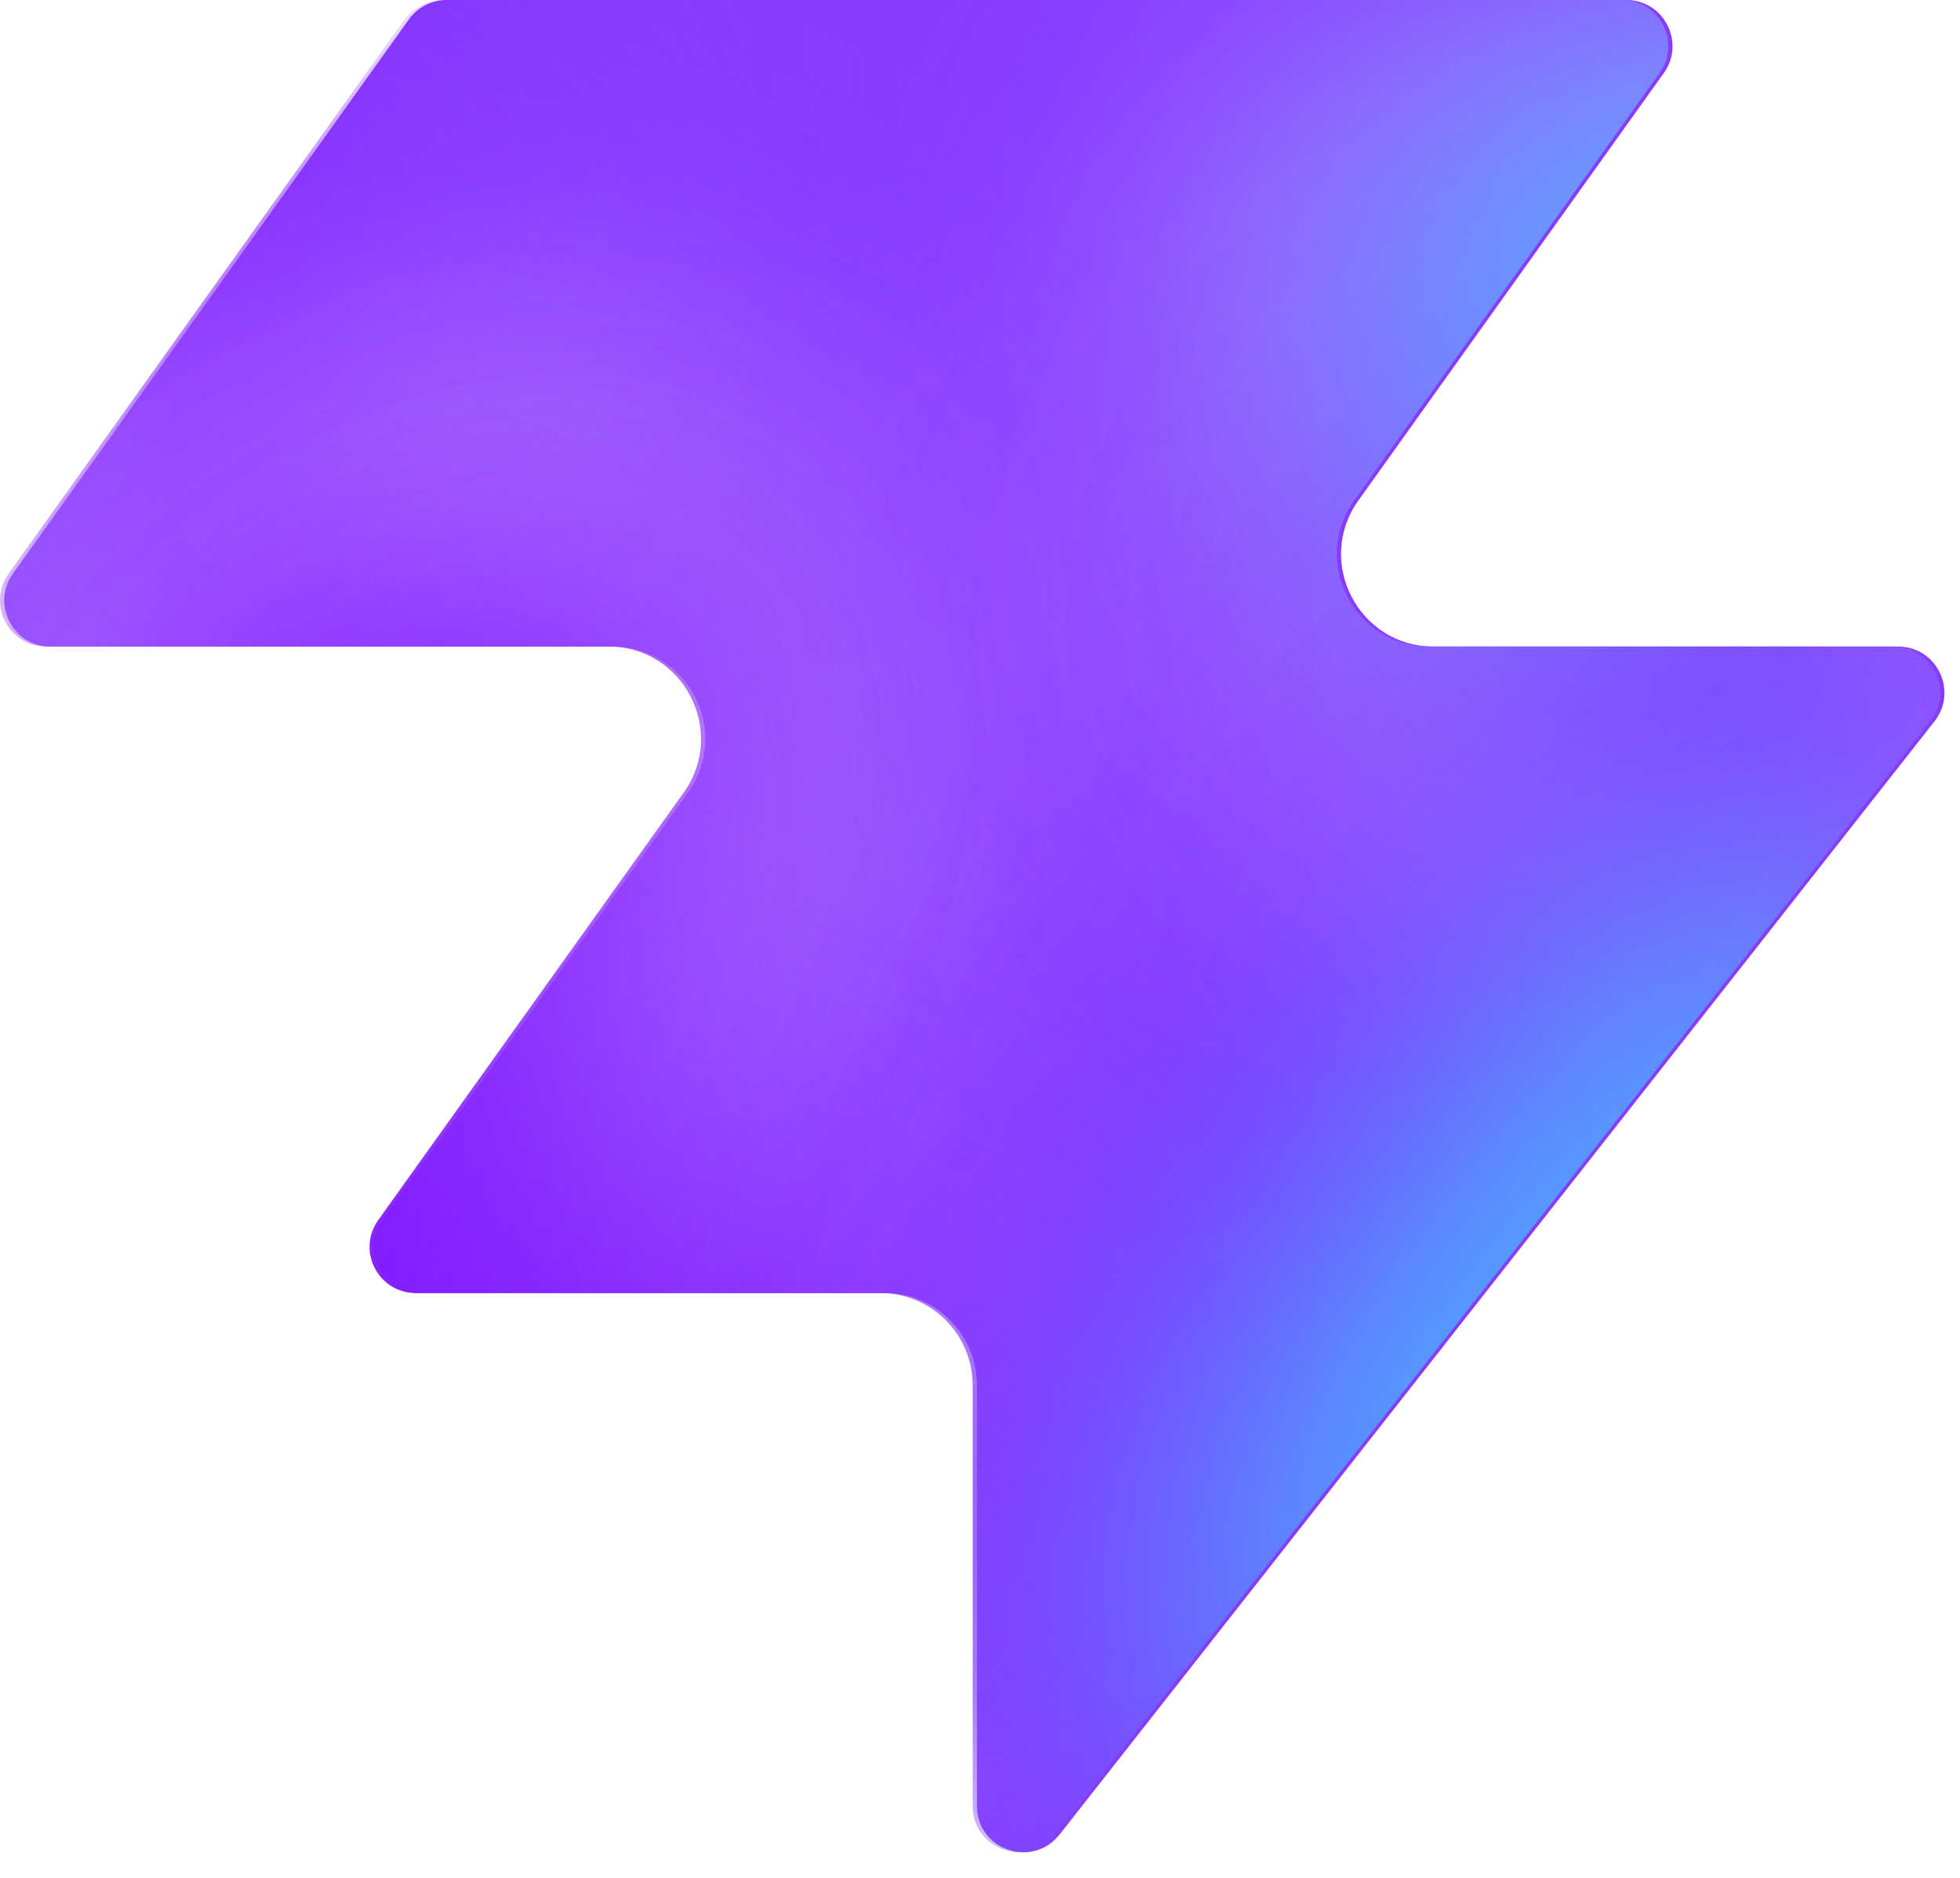
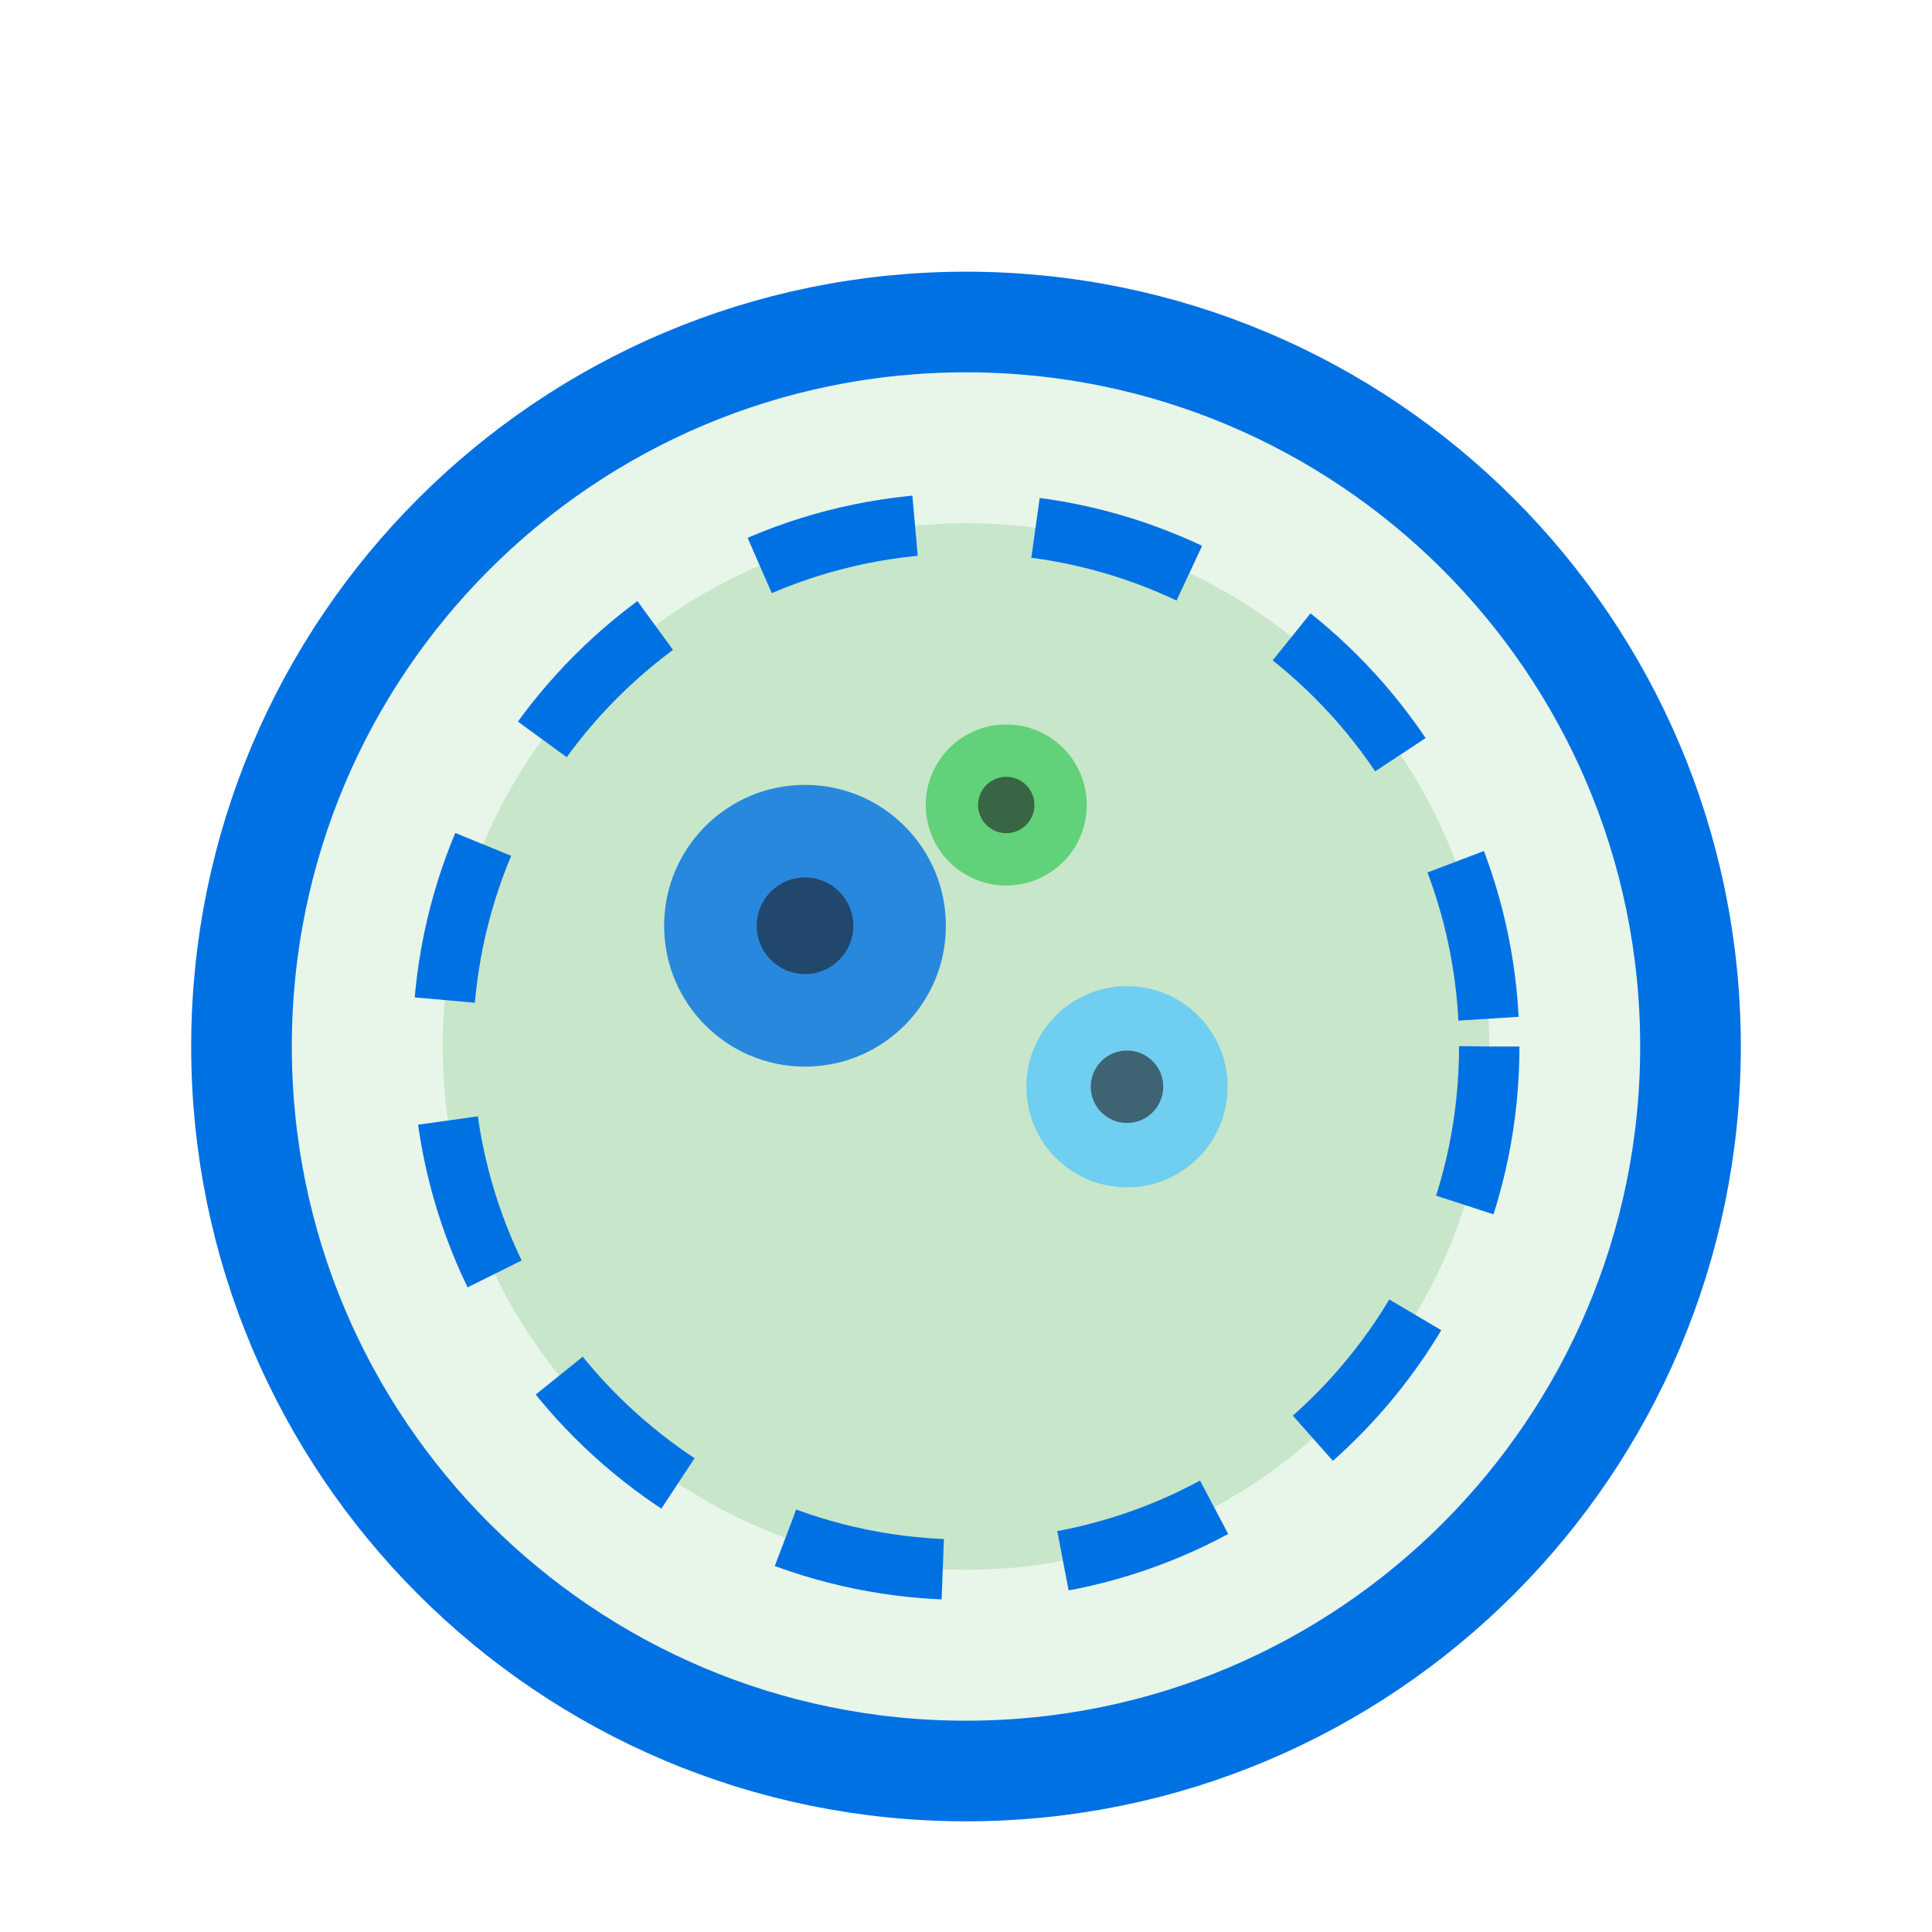
- <svg xmlns="http://www.w3.org/2000/svg" width="48" height="46" fill="none" viewBox="0 0 48 46">
-   <path fill="#863bff" d="M25.946 44.938c-.664.845-2.021.375-2.021-.698V33.937a2.26 2.26 0 0 0-2.262-2.262H10.287c-.92 0-1.456-1.04-.92-1.788l7.48-10.471c1.07-1.497 0-3.578-1.842-3.578H1.237c-.92 0-1.456-1.04-.92-1.788L10.013.474c.214-.297.556-.474.92-.474h28.894c.92 0 1.456 1.04.92 1.788l-7.48 10.471c-1.07 1.498 0 3.579 1.842 3.579h11.377c.943 0 1.473 1.088.89 1.83L25.947 44.94z" style="fill:#863bff;fill:color(display-p3 .525 .23 1);fill-opacity:1" />
-   <mask id="a" width="48" height="46" x="0" y="0" maskUnits="userSpaceOnUse" style="mask-type:alpha">
-     <path fill="#000" d="M25.842 44.938c-.664.844-2.021.375-2.021-.698V33.937a2.26 2.26 0 0 0-2.262-2.262H10.183c-.92 0-1.456-1.04-.92-1.788l7.48-10.471c1.07-1.498 0-3.579-1.842-3.579H1.133c-.92 0-1.456-1.04-.92-1.787L9.91.473c.214-.297.556-.474.92-.474h28.894c.92 0 1.456 1.04.92 1.788l-7.48 10.471c-1.07 1.498 0 3.578 1.842 3.578h11.377c.943 0 1.473 1.088.89 1.832L25.843 44.94z" style="fill:#000;fill-opacity:1" />
-   </mask>
-   <g mask="url(#a)">
-     <g filter="url(#b)">
-       <ellipse cx="5.508" cy="14.704" fill="#ede6ff" rx="5.508" ry="14.704" style="fill:#ede6ff;fill:color(display-p3 .927 .903 1);fill-opacity:1" transform="matrix(.00324 1 1 -.00324 -4.47 31.516)" />
-     </g>
-     <g filter="url(#c)">
-       <ellipse cx="10.399" cy="29.851" fill="#ede6ff" rx="10.399" ry="29.851" style="fill:#ede6ff;fill:color(display-p3 .927 .903 1);fill-opacity:1" transform="matrix(.00324 1 1 -.00324 -39.328 7.883)" />
-     </g>
-     <g filter="url(#d)">
-       <ellipse cx="5.508" cy="30.487" fill="#7e14ff" rx="5.508" ry="30.487" style="fill:#7e14ff;fill:color(display-p3 .492 .077 1);fill-opacity:1" transform="rotate(89.814 -25.913 -14.639)scale(1 -1)" />
-     </g>
-     <g filter="url(#e)">
-       <ellipse cx="5.508" cy="30.599" fill="#7e14ff" rx="5.508" ry="30.599" style="fill:#7e14ff;fill:color(display-p3 .492 .077 1);fill-opacity:1" transform="rotate(89.814 -32.644 -3.334)scale(1 -1)" />
-     </g>
-     <g filter="url(#f)">
-       <ellipse cx="5.508" cy="30.599" fill="#7e14ff" rx="5.508" ry="30.599" style="fill:#7e14ff;fill:color(display-p3 .492 .077 1);fill-opacity:1" transform="matrix(.00324 1 1 -.00324 -34.34 30.47)" />
-     </g>
-     <g filter="url(#g)">
-       <ellipse cx="14.072" cy="22.078" fill="#ede6ff" rx="14.072" ry="22.078" style="fill:#ede6ff;fill:color(display-p3 .927 .903 1);fill-opacity:1" transform="rotate(93.35 24.506 48.493)scale(-1 1)" />
-     </g>
-     <g filter="url(#h)">
-       <ellipse cx="3.47" cy="21.501" fill="#7e14ff" rx="3.47" ry="21.501" style="fill:#7e14ff;fill:color(display-p3 .492 .077 1);fill-opacity:1" transform="rotate(89.009 28.708 47.59)scale(-1 1)" />
-     </g>
-     <g filter="url(#i)">
-       <ellipse cx="3.47" cy="21.501" fill="#7e14ff" rx="3.47" ry="21.501" style="fill:#7e14ff;fill:color(display-p3 .492 .077 1);fill-opacity:1" transform="rotate(89.009 28.708 47.59)scale(-1 1)" />
-     </g>
-     <g filter="url(#j)">
-       <ellipse cx=".387" cy="8.972" fill="#7e14ff" rx="4.407" ry="29.108" style="fill:#7e14ff;fill:color(display-p3 .492 .077 1);fill-opacity:1" transform="rotate(39.51 .387 8.972)" />
-     </g>
-     <g filter="url(#k)">
-       <ellipse cx="47.523" cy="-6.092" fill="#7e14ff" rx="4.407" ry="29.108" style="fill:#7e14ff;fill:color(display-p3 .492 .077 1);fill-opacity:1" transform="rotate(37.892 47.523 -6.092)" />
-     </g>
-     <g filter="url(#l)">
-       <ellipse cx="41.412" cy="6.333" fill="#47bfff" rx="5.971" ry="9.665" style="fill:#47bfff;fill:color(display-p3 .28 .748 1);fill-opacity:1" transform="rotate(37.892 41.412 6.333)" />
-     </g>
-     <g filter="url(#m)">
-       <ellipse cx="-1.879" cy="38.332" fill="#7e14ff" rx="4.407" ry="29.108" style="fill:#7e14ff;fill:color(display-p3 .492 .077 1);fill-opacity:1" transform="rotate(37.892 -1.88 38.332)" />
-     </g>
-     <g filter="url(#n)">
-       <ellipse cx="-1.879" cy="38.332" fill="#7e14ff" rx="4.407" ry="29.108" style="fill:#7e14ff;fill:color(display-p3 .492 .077 1);fill-opacity:1" transform="rotate(37.892 -1.88 38.332)" />
-     </g>
-     <g filter="url(#o)">
-       <ellipse cx="35.651" cy="29.907" fill="#7e14ff" rx="4.407" ry="29.108" style="fill:#7e14ff;fill:color(display-p3 .492 .077 1);fill-opacity:1" transform="rotate(37.892 35.651 29.907)" />
-     </g>
-     <g filter="url(#p)">
-       <ellipse cx="38.418" cy="32.4" fill="#47bfff" rx="5.971" ry="15.297" style="fill:#47bfff;fill:color(display-p3 .28 .748 1);fill-opacity:1" transform="rotate(37.892 38.418 32.4)" />
-     </g>
-   </g>
-   <defs>
-     <filter id="b" width="60.045" height="41.654" x="-19.77" y="16.149" color-interpolation-filters="sRGB" filterUnits="userSpaceOnUse">
-       <feFlood flood-opacity="0" result="BackgroundImageFix" />
-       <feBlend in="SourceGraphic" in2="BackgroundImageFix" result="shape" />
-       <feGaussianBlur result="effect1_foregroundBlur_2002_17158" stdDeviation="7.659" />
-     </filter>
-     <filter id="c" width="90.34" height="51.437" x="-54.613" y="-7.533" color-interpolation-filters="sRGB" filterUnits="userSpaceOnUse">
-       <feFlood flood-opacity="0" result="BackgroundImageFix" />
-       <feBlend in="SourceGraphic" in2="BackgroundImageFix" result="shape" />
-       <feGaussianBlur result="effect1_foregroundBlur_2002_17158" stdDeviation="7.659" />
-     </filter>
-     <filter id="d" width="79.355" height="29.4" x="-49.64" y="2.03" color-interpolation-filters="sRGB" filterUnits="userSpaceOnUse">
-       <feFlood flood-opacity="0" result="BackgroundImageFix" />
-       <feBlend in="SourceGraphic" in2="BackgroundImageFix" result="shape" />
-       <feGaussianBlur result="effect1_foregroundBlur_2002_17158" stdDeviation="4.596" />
-     </filter>
-     <filter id="e" width="79.579" height="29.4" x="-45.045" y="20.029" color-interpolation-filters="sRGB" filterUnits="userSpaceOnUse">
-       <feFlood flood-opacity="0" result="BackgroundImageFix" />
-       <feBlend in="SourceGraphic" in2="BackgroundImageFix" result="shape" />
-       <feGaussianBlur result="effect1_foregroundBlur_2002_17158" stdDeviation="4.596" />
-     </filter>
-     <filter id="f" width="79.579" height="29.4" x="-43.513" y="21.178" color-interpolation-filters="sRGB" filterUnits="userSpaceOnUse">
-       <feFlood flood-opacity="0" result="BackgroundImageFix" />
-       <feBlend in="SourceGraphic" in2="BackgroundImageFix" result="shape" />
-       <feGaussianBlur result="effect1_foregroundBlur_2002_17158" stdDeviation="4.596" />
-     </filter>
-     <filter id="g" width="74.749" height="58.852" x="15.756" y="-17.901" color-interpolation-filters="sRGB" filterUnits="userSpaceOnUse">
-       <feFlood flood-opacity="0" result="BackgroundImageFix" />
-       <feBlend in="SourceGraphic" in2="BackgroundImageFix" result="shape" />
-       <feGaussianBlur result="effect1_foregroundBlur_2002_17158" stdDeviation="7.659" />
-     </filter>
-     <filter id="h" width="61.377" height="25.362" x="23.548" y="2.284" color-interpolation-filters="sRGB" filterUnits="userSpaceOnUse">
-       <feFlood flood-opacity="0" result="BackgroundImageFix" />
-       <feBlend in="SourceGraphic" in2="BackgroundImageFix" result="shape" />
-       <feGaussianBlur result="effect1_foregroundBlur_2002_17158" stdDeviation="4.596" />
-     </filter>
-     <filter id="i" width="61.377" height="25.362" x="23.548" y="2.284" color-interpolation-filters="sRGB" filterUnits="userSpaceOnUse">
-       <feFlood flood-opacity="0" result="BackgroundImageFix" />
-       <feBlend in="SourceGraphic" in2="BackgroundImageFix" result="shape" />
-       <feGaussianBlur result="effect1_foregroundBlur_2002_17158" stdDeviation="4.596" />
-     </filter>
-     <filter id="j" width="56.045" height="63.649" x="-27.636" y="-22.853" color-interpolation-filters="sRGB" filterUnits="userSpaceOnUse">
-       <feFlood flood-opacity="0" result="BackgroundImageFix" />
-       <feBlend in="SourceGraphic" in2="BackgroundImageFix" result="shape" />
-       <feGaussianBlur result="effect1_foregroundBlur_2002_17158" stdDeviation="4.596" />
-     </filter>
-     <filter id="k" width="54.814" height="64.646" x="20.116" y="-38.415" color-interpolation-filters="sRGB" filterUnits="userSpaceOnUse">
-       <feFlood flood-opacity="0" result="BackgroundImageFix" />
-       <feBlend in="SourceGraphic" in2="BackgroundImageFix" result="shape" />
-       <feGaussianBlur result="effect1_foregroundBlur_2002_17158" stdDeviation="4.596" />
-     </filter>
-     <filter id="l" width="33.541" height="35.313" x="24.641" y="-11.323" color-interpolation-filters="sRGB" filterUnits="userSpaceOnUse">
-       <feFlood flood-opacity="0" result="BackgroundImageFix" />
-       <feBlend in="SourceGraphic" in2="BackgroundImageFix" result="shape" />
-       <feGaussianBlur result="effect1_foregroundBlur_2002_17158" stdDeviation="4.596" />
-     </filter>
-     <filter id="m" width="54.814" height="64.646" x="-29.286" y="6.009" color-interpolation-filters="sRGB" filterUnits="userSpaceOnUse">
-       <feFlood flood-opacity="0" result="BackgroundImageFix" />
-       <feBlend in="SourceGraphic" in2="BackgroundImageFix" result="shape" />
-       <feGaussianBlur result="effect1_foregroundBlur_2002_17158" stdDeviation="4.596" />
-     </filter>
-     <filter id="n" width="54.814" height="64.646" x="-29.286" y="6.009" color-interpolation-filters="sRGB" filterUnits="userSpaceOnUse">
-       <feFlood flood-opacity="0" result="BackgroundImageFix" />
-       <feBlend in="SourceGraphic" in2="BackgroundImageFix" result="shape" />
-       <feGaussianBlur result="effect1_foregroundBlur_2002_17158" stdDeviation="4.596" />
-     </filter>
-     <filter id="o" width="54.814" height="64.646" x="8.244" y="-2.416" color-interpolation-filters="sRGB" filterUnits="userSpaceOnUse">
-       <feFlood flood-opacity="0" result="BackgroundImageFix" />
-       <feBlend in="SourceGraphic" in2="BackgroundImageFix" result="shape" />
-       <feGaussianBlur result="effect1_foregroundBlur_2002_17158" stdDeviation="4.596" />
-     </filter>
-     <filter id="p" width="39.409" height="43.623" x="18.713" y="10.588" color-interpolation-filters="sRGB" filterUnits="userSpaceOnUse">
-       <feFlood flood-opacity="0" result="BackgroundImageFix" />
-       <feBlend in="SourceGraphic" in2="BackgroundImageFix" result="shape" />
-       <feGaussianBlur result="effect1_foregroundBlur_2002_17158" stdDeviation="4.596" />
-     </filter>
-   </defs>
+ <svg xmlns="http://www.w3.org/2000/svg" width="48" height="48" viewBox="0 0 48 48" fill="none">
+   <circle cx="24" cy="26" r="18" fill="#e8f5e9" stroke="#0071e3" stroke-width="2.5" />
+   <circle cx="24" cy="26" r="13" fill="#c8e6c9" stroke="#0071e3" stroke-width="1.5" stroke-dasharray="4 3" />
+   <circle cx="20" cy="23" r="3.5" fill="#0071e3" opacity="0.8" />
+   <circle cx="28" cy="27" r="2.5" fill="#5ac8fa" opacity="0.8" />
+   <circle cx="25" cy="20" r="2" fill="#34c759" opacity="0.7" />
+   <circle cx="20" cy="23" r="1.2" fill="#1d1d1f" opacity="0.6" />
+   <circle cx="28" cy="27" r="0.9" fill="#1d1d1f" opacity="0.6" />
+   <circle cx="25" cy="20" r="0.7" fill="#1d1d1f" opacity="0.6" />
</svg>
